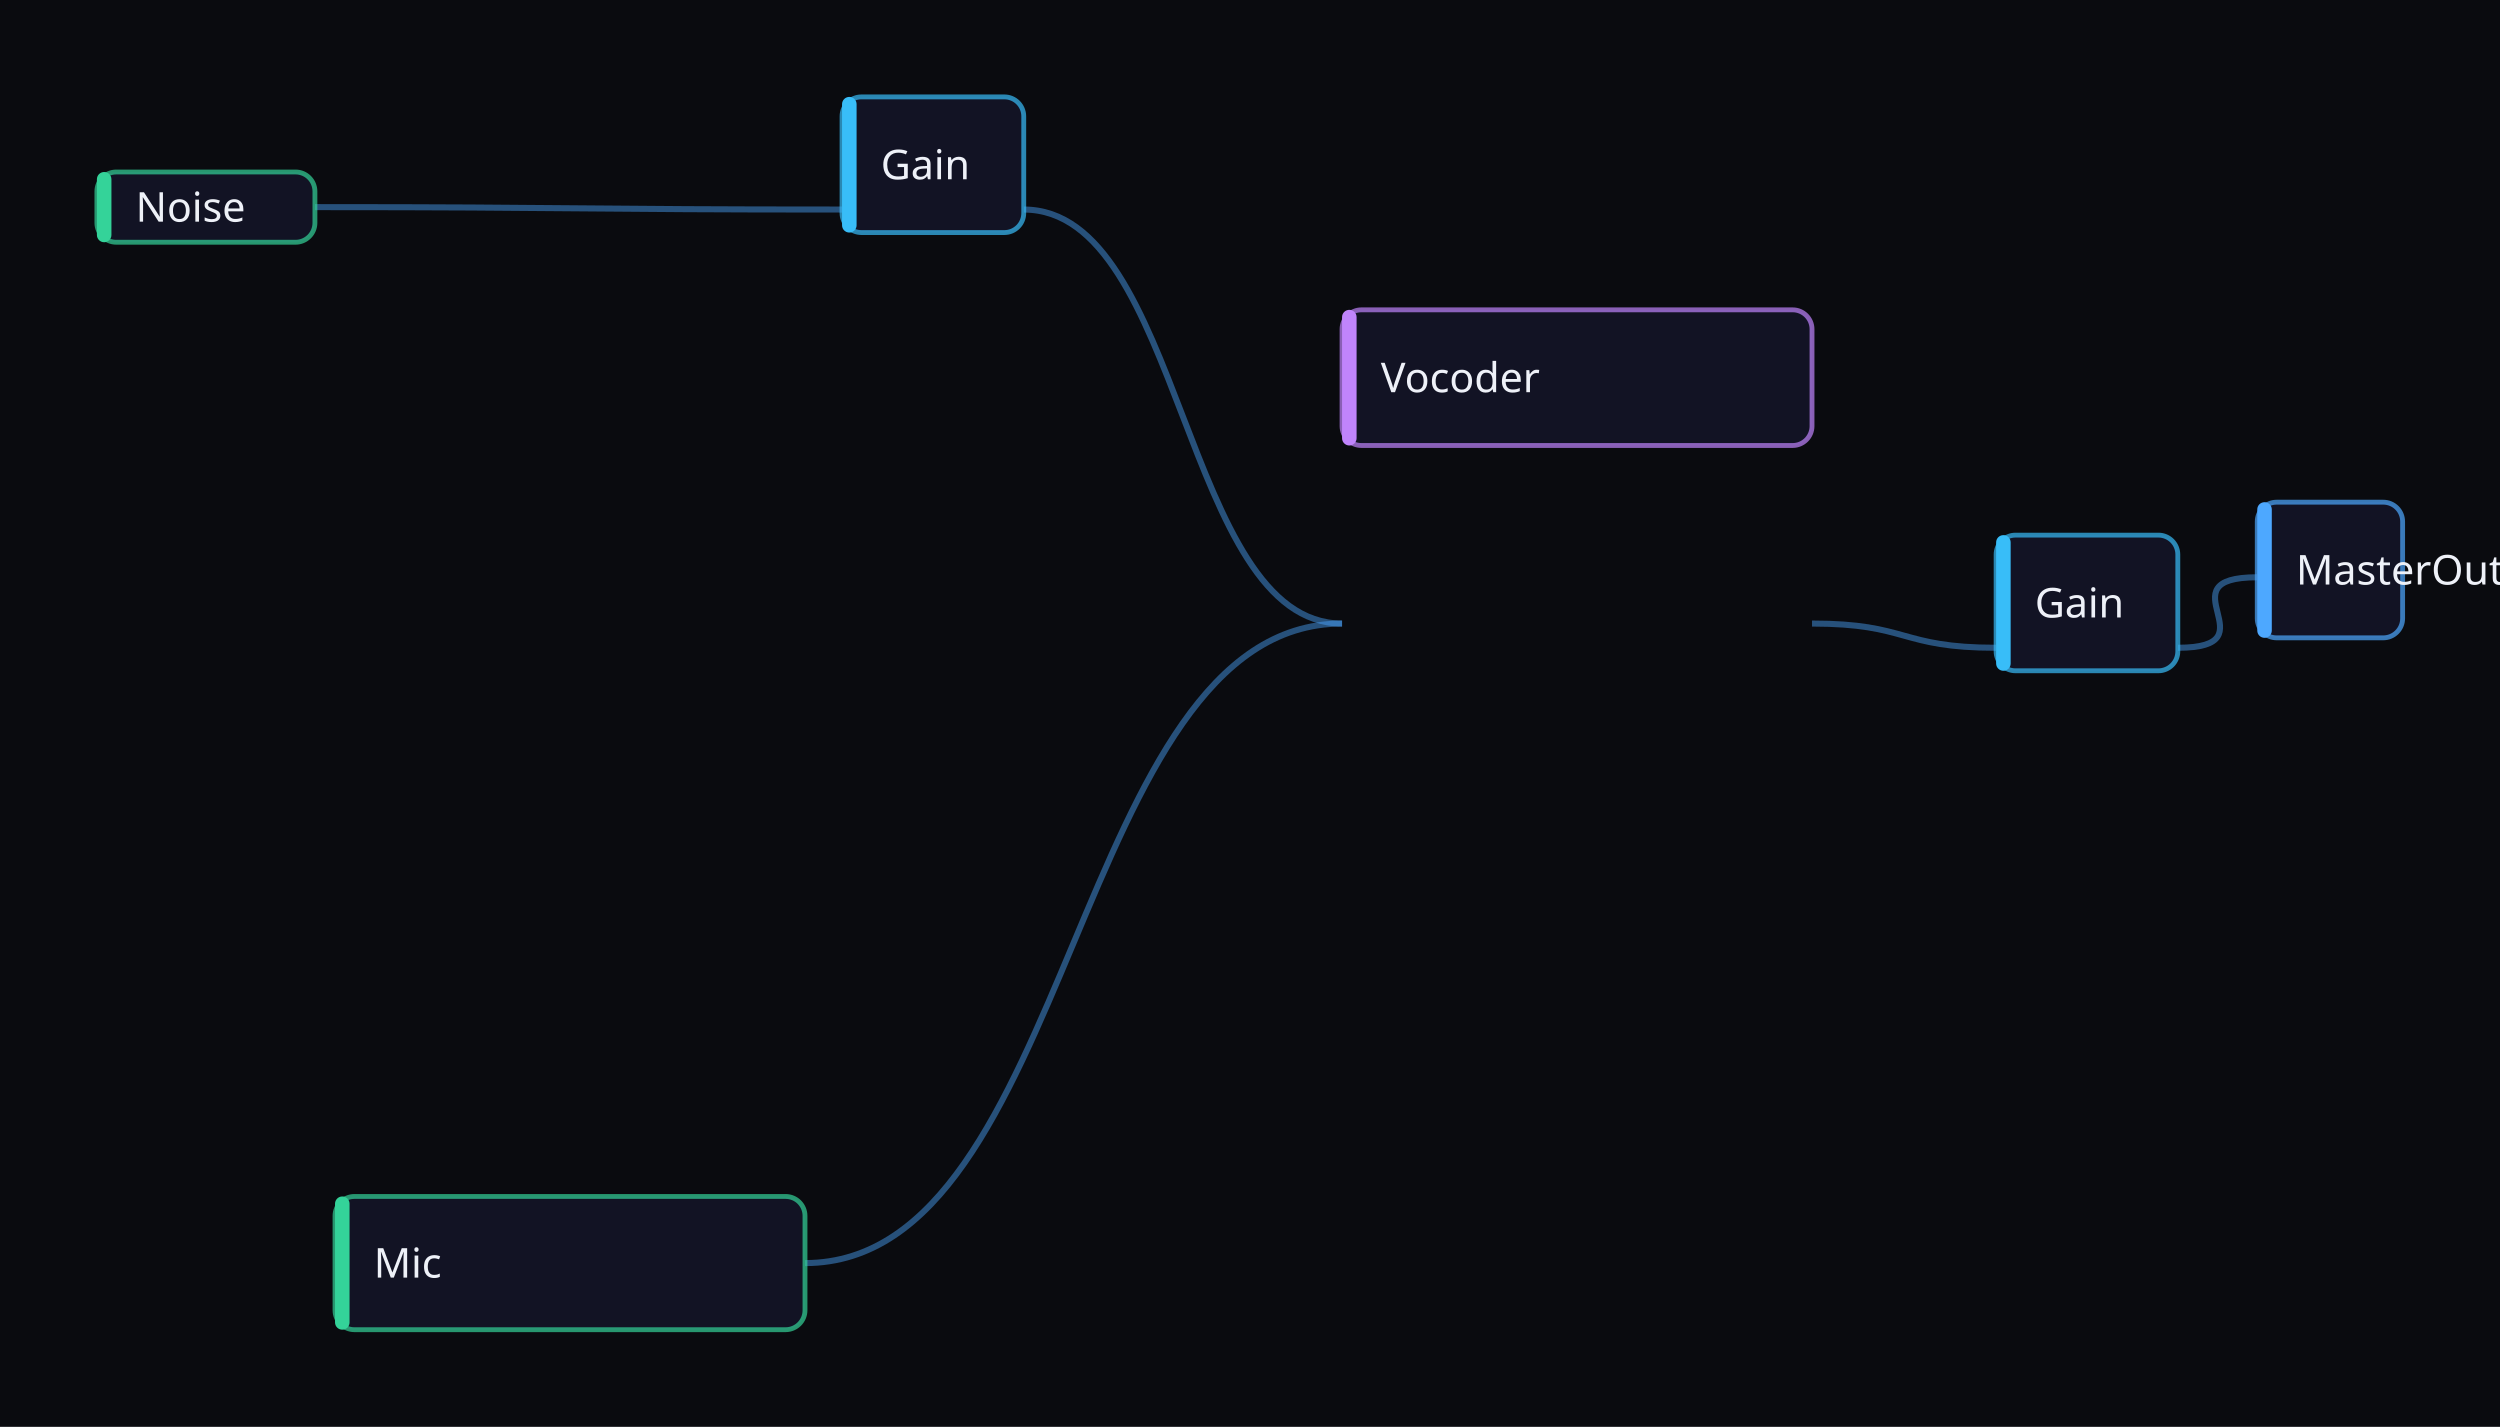
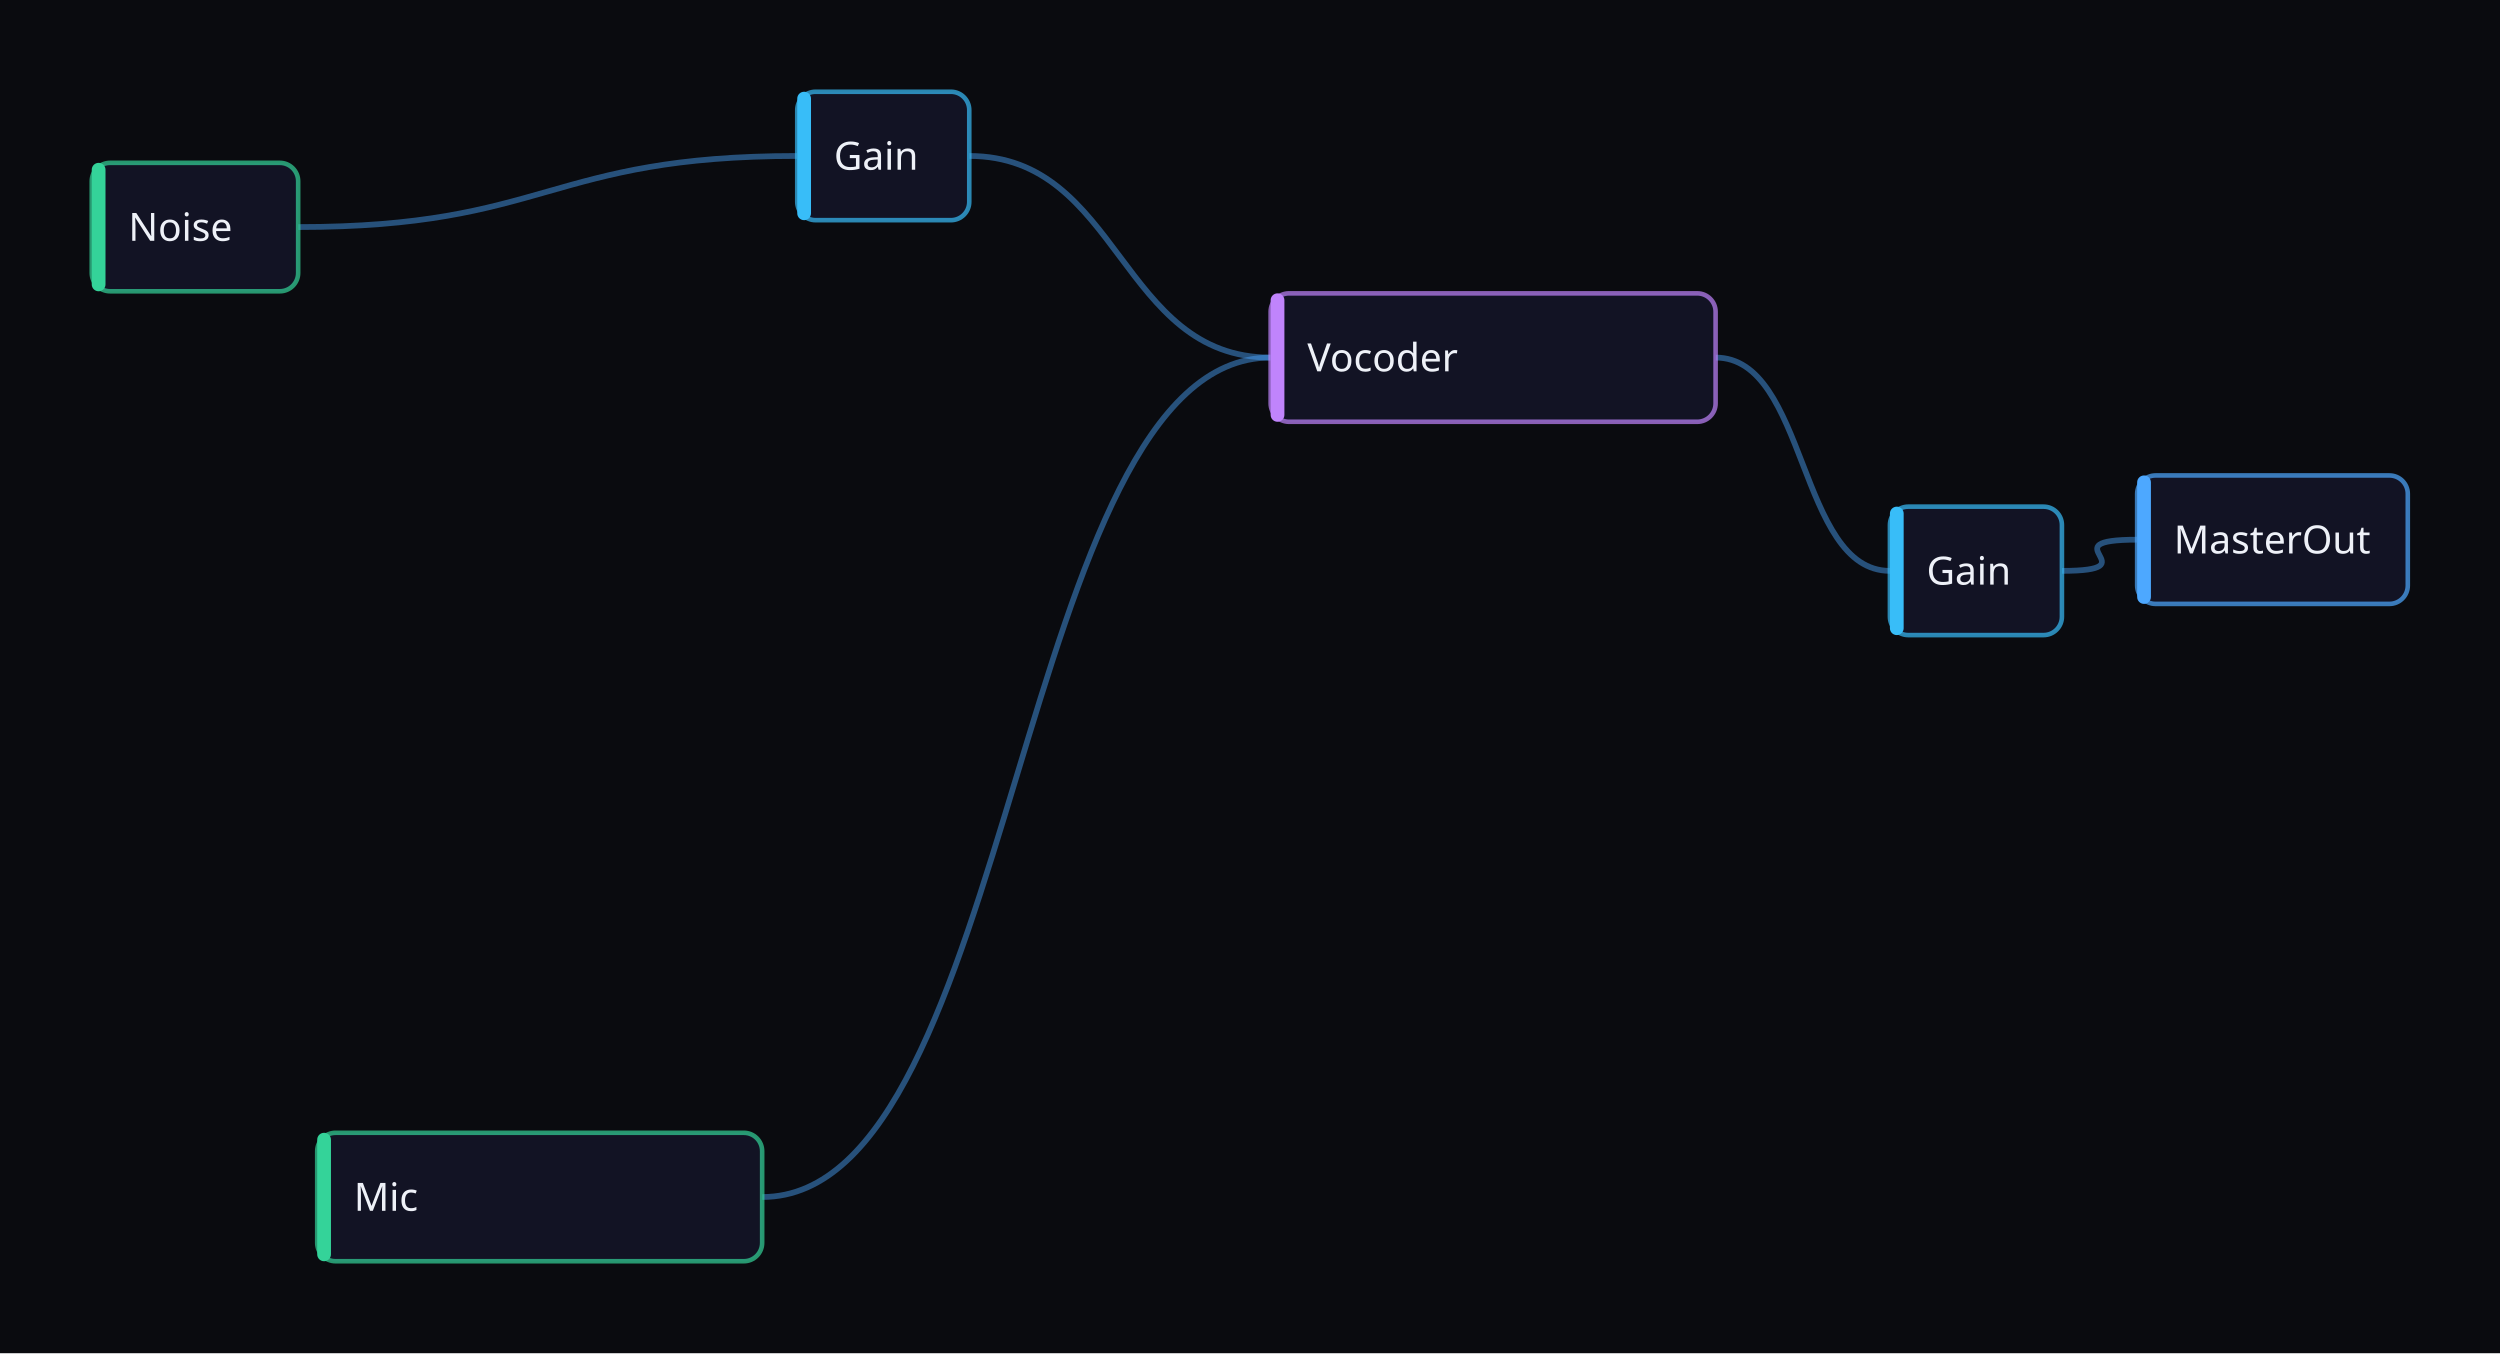
- <svg xmlns="http://www.w3.org/2000/svg" viewBox="0 0 1032 589" font-family="ui-sans-serif,system-ui,sans-serif">
+ <svg xmlns="http://www.w3.org/2000/svg" viewBox="0 0 1090 590" font-family="ui-sans-serif,system-ui,sans-serif">
  <rect width="100%" height="100%" fill="#0a0b0f" />
  <g fill="none" stroke="#4da8ff" stroke-opacity=".45" stroke-width="2.5">
-     <path d="M422.6 86.5C488.3 86.5 488.3 257.4 554.0 257.4" />
-     <path d="M332.3 521.4C443.1 521.4 443.1 257.4 554.0 257.4" />
-     <path d="M748.0 257.4C788.0 257.4 784.0 267.4 824.0 267.4" />
-     <path d="M899.0 267.4C939.0 267.4 891.8 238.3 931.8 238.3" />
-     <path d="M130.0 85.5C238.8 85.5 238.8 86.5 347.6 86.5" />
+     <path d="M422.6 68.0C488.3 68.0 488.3 155.9 554.0 155.9" />
+     <path d="M332.3 521.9C443.1 521.9 443.1 155.9 554.0 155.9" />
+     <path d="M748.0 155.9C788.0 155.9 784.0 248.9 824.0 248.9" />
+     <path d="M899.0 248.9C939.0 248.9 891.8 235.3 931.8 235.3" />
+     <path d="M130.0 99.0C238.8 99.0 238.8 68.0 347.6 68.0" />
  </g>
  <g>
-     <rect x="138.3" y="493.9" width="194" height="55" rx="8" fill="#121324" stroke="#34d399" stroke-opacity=".7" stroke-width="2" />
-     <rect x="138.3" y="493.9" width="6" height="55" rx="3" fill="#34d399" />
-     <text x="154.3" y="527.4" font-size="17" fill="#eef1f8">Mic</text>
+     <rect x="138.3" y="493.9" width="194" height="56" rx="8" fill="#121324" stroke="#34d399" stroke-opacity=".7" stroke-width="2" />
+     <rect x="138.3" y="493.9" width="6" height="56" rx="3" fill="#34d399" />
+     <text x="154.3" y="527.9" font-size="17" fill="#eef1f8">Mic</text>
  </g>
  <g>
    <rect x="554.0" y="127.9" width="194" height="56" rx="8" fill="#121324" stroke="#c084fc" stroke-opacity=".7" stroke-width="2" />
    <rect x="554.0" y="127.9" width="6" height="56" rx="3" fill="#c084fc" />
    <text x="570.0" y="161.9" font-size="17" fill="#eef1f8">Vocoder</text>
  </g>
  <g>
-     <rect x="931.8" y="207.3" width="60" height="56" rx="8" fill="#121324" stroke="#4da8ff" stroke-opacity=".7" stroke-width="2" />
+     <rect x="931.8" y="207.3" width="118" height="56" rx="8" fill="#121324" stroke="#4da8ff" stroke-opacity=".7" stroke-width="2" />
    <rect x="931.8" y="207.3" width="6" height="56" rx="3" fill="#4da8ff" />
    <text x="947.8" y="241.3" font-size="17" fill="#eef1f8">MasterOut</text>
  </g>
  <g>
    <rect x="347.6" y="40.0" width="75" height="56" rx="8" fill="#121324" stroke="#38bdf8" stroke-opacity=".7" stroke-width="2" />
    <rect x="347.6" y="40.0" width="6" height="56" rx="3" fill="#38bdf8" />
    <text x="363.6" y="74.0" font-size="17" fill="#eef1f8">Gain</text>
  </g>
  <g>
    <rect x="824.0" y="220.9" width="75" height="56" rx="8" fill="#121324" stroke="#38bdf8" stroke-opacity=".7" stroke-width="2" />
    <rect x="824.0" y="220.9" width="6" height="56" rx="3" fill="#38bdf8" />
    <text x="840.0" y="254.9" font-size="17" fill="#eef1f8">Gain</text>
  </g>
  <g>
-     <rect x="40.0" y="71.0" width="90" height="29" rx="8" fill="#121324" stroke="#34d399" stroke-opacity=".7" stroke-width="2" />
-     <rect x="40.0" y="71.0" width="6" height="29" rx="3" fill="#34d399" />
-     <text x="56.0" y="91.5" font-size="17" fill="#eef1f8">Noise</text>
+     <rect x="40.0" y="71.0" width="90" height="56" rx="8" fill="#121324" stroke="#34d399" stroke-opacity=".7" stroke-width="2" />
+     <rect x="40.0" y="71.0" width="6" height="56" rx="3" fill="#34d399" />
+     <text x="56.0" y="105.0" font-size="17" fill="#eef1f8">Noise</text>
  </g>
</svg>
